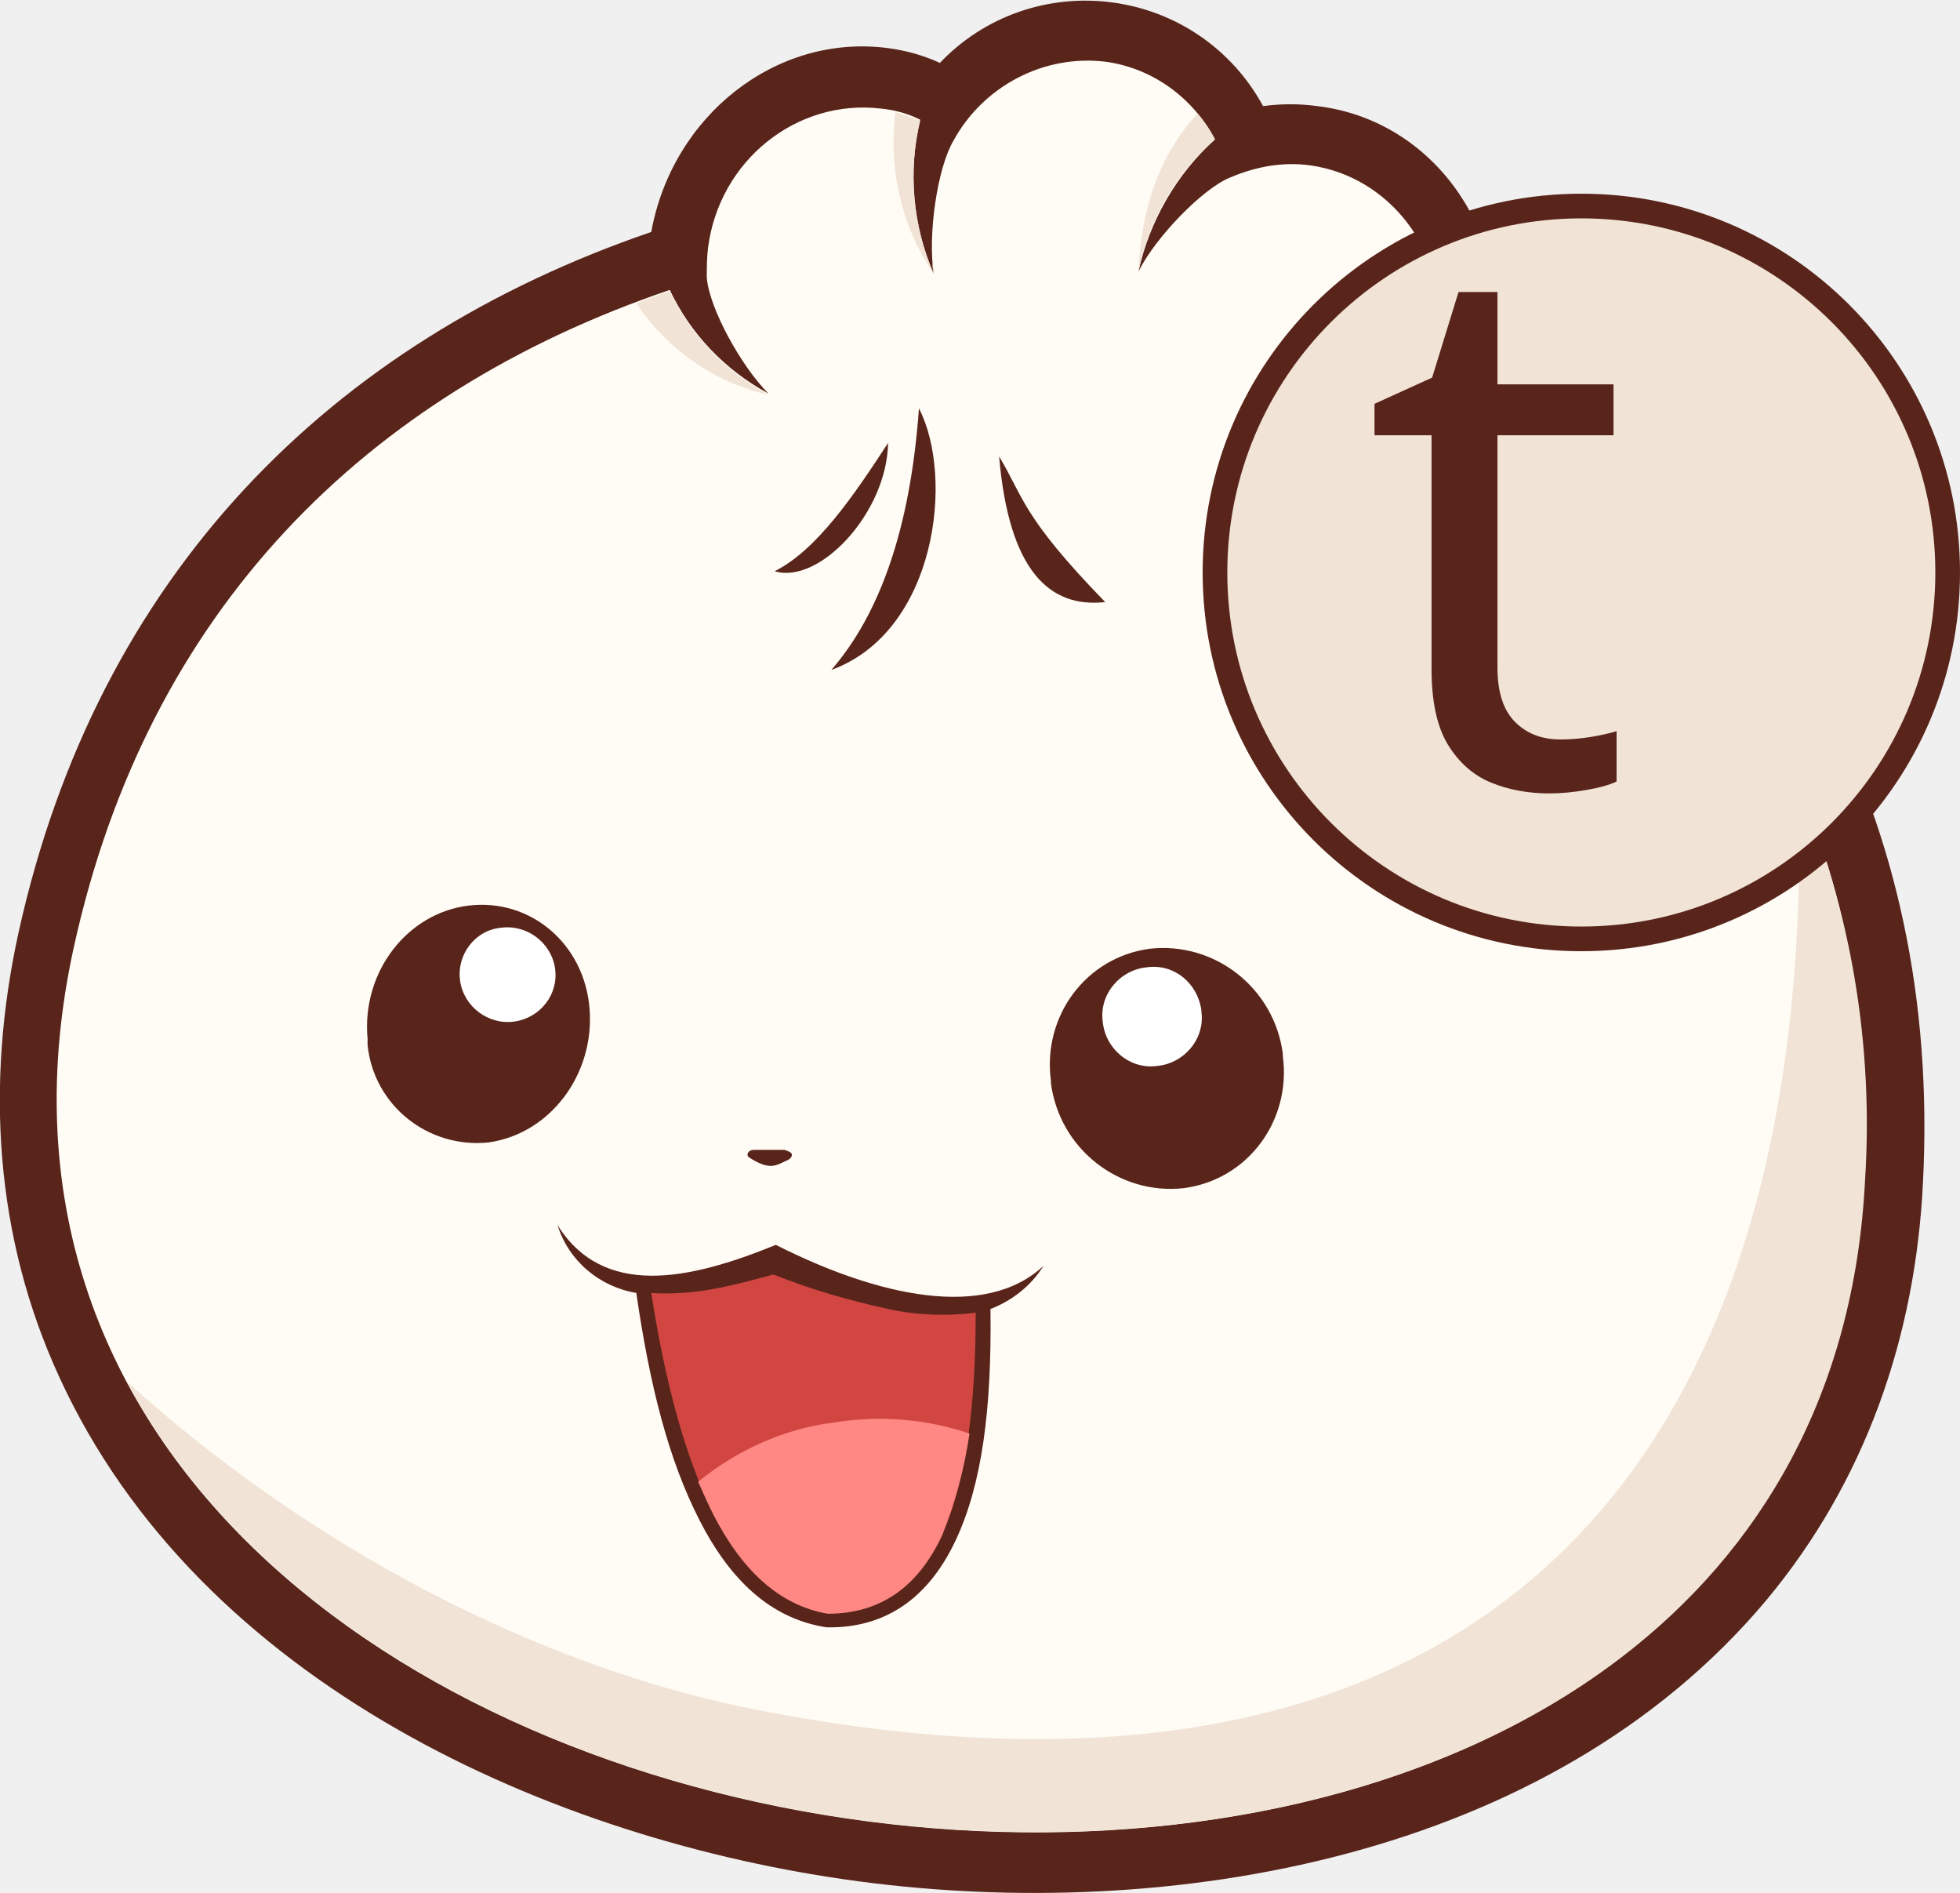
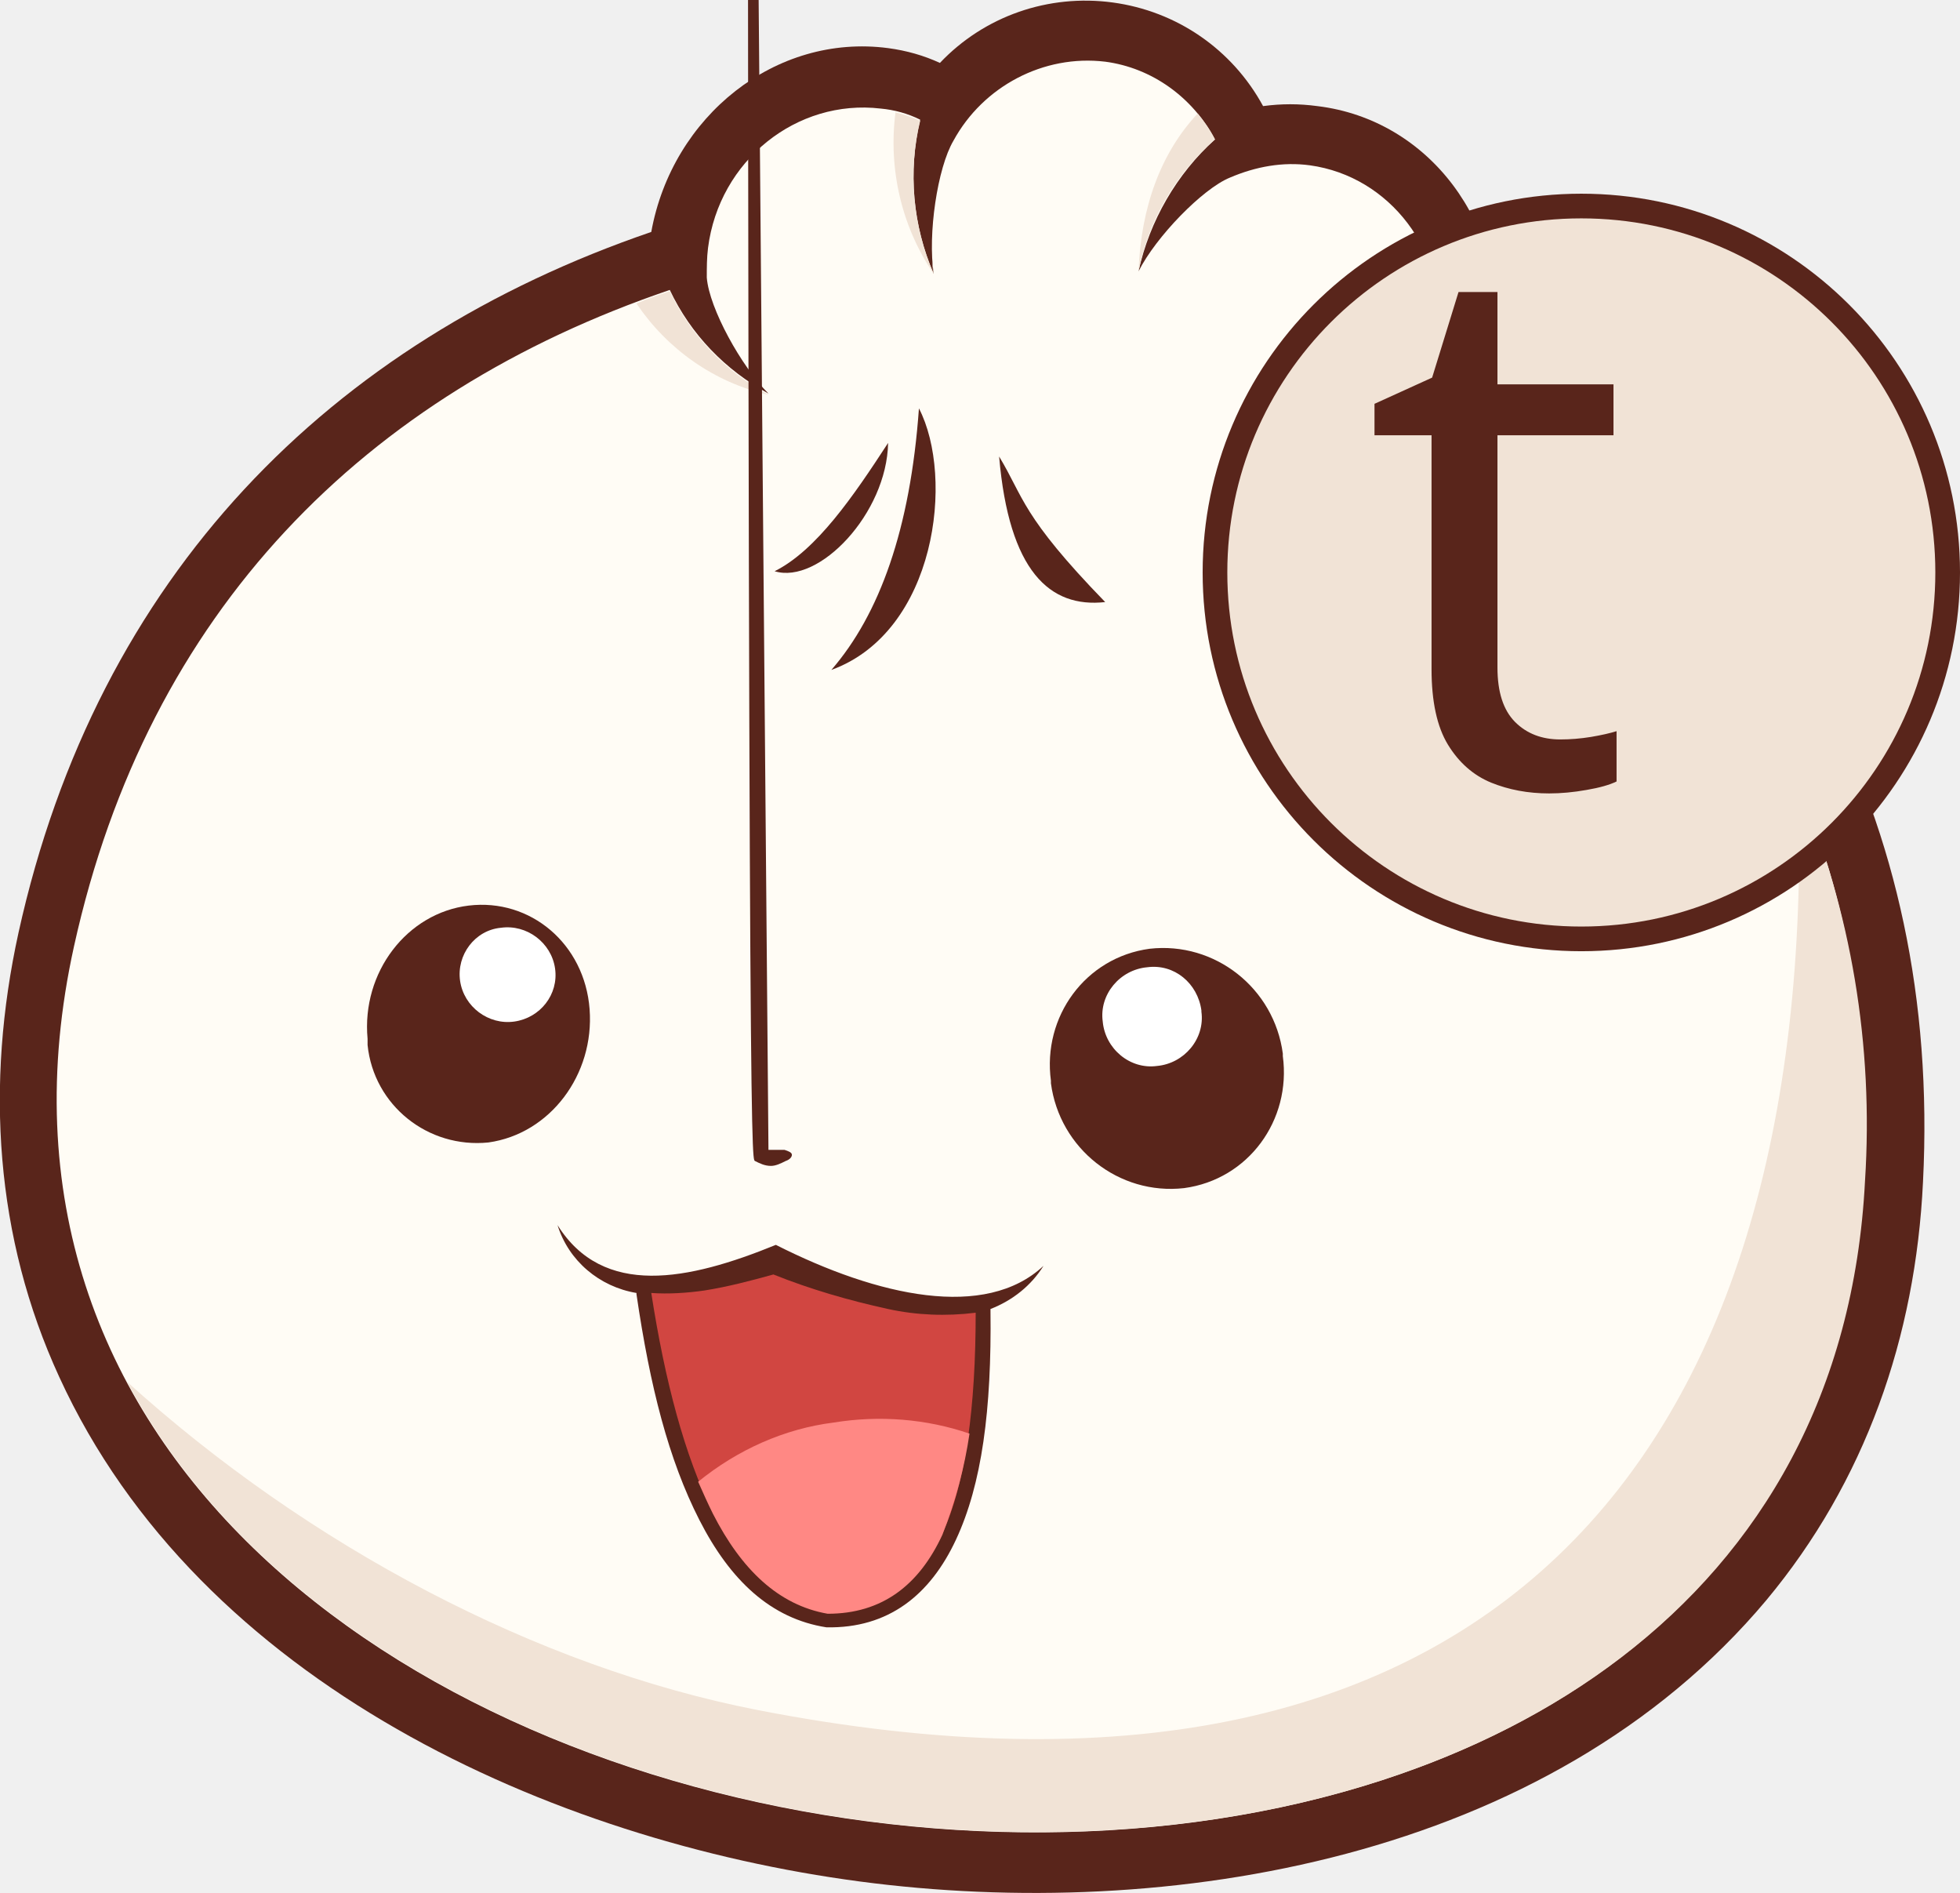
<svg xmlns="http://www.w3.org/2000/svg" version="1.1" id="Layer_1" x="0px" y="0px" viewBox="0 0 158.9 153.4" style="enable-background:new 0 0 158.9 153.4;" xml:space="preserve">
  <style type="text/css">
	.st0{fill-rule:evenodd;clip-rule:evenodd;fill:#59251B;}
	.st1{fill-rule:evenodd;clip-rule:evenodd;fill:#FFFCF5;}
	.st2{fill-rule:evenodd;clip-rule:evenodd;fill:#F1E3D6;}
	.st3{fill-rule:evenodd;clip-rule:evenodd;fill:#FFFFFF;}
	.st4{fill-rule:evenodd;clip-rule:evenodd;fill:#D14641;}
	.st5{fill-rule:evenodd;clip-rule:evenodd;fill:#FF8884;}
	.st6{fill:#F1E3D6;stroke:#59251B;stroke-width:2;stroke-miterlimit:10;}
	.st7{fill:#59251B;}
	.st8{font-family:'KaushanScript-Regular';}
	.st9{font-size:60.74px;}
</style>
  <g id="Layer_2_1_">
    <g id="Layer_1-2">
      <g id="Layer_2-2">
        <g id="File_3">
          <g id="Facing_Left">
            <path class="st0" d="M121.3,27.8c22.8,15.2,36.1,38.4,34.6,68c-0.6,12.6-4.7,24.3-12.7,33.9c-17.7,21.1-48.6,26.1-73.5,22.8       s-53.5-16-64.9-40.9c-5.2-11.3-6-23.7-3.3-36c6.4-29,25.3-47.9,51.3-56.8C54.5,9.4,62.9,2.7,72,3.9c1.5,0.2,2.9,0.6,4.2,1.2       c3.6-3.8,8.8-5.6,14-4.9c5.2,0.7,9.7,3.8,12.2,8.4c1.5-0.2,2.9-0.2,4.4,0C115.9,9.7,122.2,18.2,121.3,27.8z" />
            <path class="st1" d="M116.1,30.3L116.1,30.3c-1.8-1.6-6.8-3.1-9.8-3c3.4-1.2,7-1.2,10.4-0.1c0.6-6.8-4-12.9-10.5-13.8       c-2.2-0.3-4.4,0.1-6.5,1c-2.2,0.9-6,4.8-7.4,7.6c0.9-4.1,3.1-7.9,6.2-10.7c-1.8-3.4-5.1-5.8-8.9-6.3c-5-0.6-9.9,2-12.3,6.4       c-1.3,2.2-2.1,7.6-1.6,10.8c-1.7-3.9-2.1-8.3-1.1-12.5c-1-0.5-2.1-0.8-3.2-0.9C64.6,8,58.3,13,57.4,20.1       c-0.1,0.8-0.1,1.6-0.1,2.4c0.2,2.5,2.8,7.2,5,9.4c-3.5-1.9-6.3-4.8-8-8.4C29.6,31.9,12,49.5,6,76.7       c-17.9,81,141,101.8,145.1,19C152.6,66.8,139.3,44.7,116.1,30.3z" />
            <path class="st2" d="M92.4,21.7L92.3,22L92.4,21.7z M92.3,22c0.2-5.2,1.8-9.6,4.8-12.8c0.5,0.6,1,1.3,1.4,2.1       C95.3,14.1,93.1,17.9,92.3,22L92.3,22z" />
            <path class="st2" d="M62.3,32c-3.5-1.9-6.3-4.8-8-8.4c-0.9,0.3-1.8,0.6-2.7,1C54.1,28.3,57.9,31,62.3,32z" />
            <path class="st2" d="M75.6,21.2c0,0.3,0,0.7,0.1,1L75.6,21.2z M75.7,22.2c-2.6-3.8-3.7-8.5-3.1-13.1c0.7,0.2,1.4,0.4,2,0.7       C73.6,13.9,74,18.3,75.7,22.2L75.7,22.2z" />
            <path class="st2" d="M106.2,27.3c3.4-1.2,7-1.2,10.4-0.1c0.1-1,0.1-1.9-0.1-2.9C112.9,24.2,109.3,25.2,106.2,27.3z" />
            <path class="st2" d="M10.3,112c26.5,49.7,137.4,52.7,140.9-16.3c0.7-10.9-1.1-21.9-5.4-32c1.6,55-25.4,86.4-84.4,74.9       C43.5,135.1,25,125.3,10.3,112z" />
            <path class="st0" d="M93.2,76.9c-5.2,0.7-8.7,5.5-8,10.7c0,0,0,0,0,0v0.2c0.7,5.3,5.5,9.1,10.8,8.5c5.2-0.7,8.7-5.5,8-10.7       c0-0.1,0-0.2,0-0.2C103.3,80.1,98.5,76.3,93.2,76.9z" />
            <path class="st3" d="M93,78.4c-2.2,0.2-3.9,2.2-3.6,4.4c0.2,2.2,2.2,3.9,4.4,3.6c2.2-0.2,3.9-2.2,3.6-4.4c0,0,0-0.1,0-0.1l0,0       C97.1,79.7,95.2,78.1,93,78.4z" />
-             <path class="st0" d="M62.3,93.2c0.4,0,0.8,0,1.3,0c0.3,0.1,0.6,0.2,0.6,0.4s-0.2,0.4-0.5,0.5c-0.4,0.2-0.8,0.4-1.2,0.4       c-0.5,0-0.9-0.2-1.3-0.4c-0.3-0.2-0.6-0.3-0.6-0.5s0.2-0.4,0.5-0.4C61.4,93.2,61.8,93.2,62.3,93.2z" />
+             <path class="st0" d="M62.3,93.2c0.4,0,0.8,0,1.3,0c0.3,0.1,0.6,0.2,0.6,0.4s-0.2,0.4-0.5,0.5c-0.4,0.2-0.8,0.4-1.2,0.4       c-0.5,0-0.9-0.2-1.3-0.4c-0.3-0.2-0.6-0.3-0.6-200ms0.2-0.4,0.5-0.4C61.4,93.2,61.8,93.2,62.3,93.2z" />
            <path class="st0" d="M38,73.4c5-0.6,9.4,3.1,9.8,8.4s-3.2,10.1-8.2,10.8c-4.9,0.5-9.3-3-9.8-7.9c0,0,0,0,0,0c0-0.2,0-0.4,0-0.5       C29.3,78.8,33,74,38,73.4z" />
            <path class="st3" d="M40.6,75.2c2.1-0.3,4.1,1.2,4.4,3.3c0.3,2.1-1.2,4-3.3,4.3l0,0c-2.1,0.3-4.1-1.2-4.4-3.3       C37,77.4,38.5,75.4,40.6,75.2C40.6,75.2,40.6,75.2,40.6,75.2L40.6,75.2z" />
            <path class="st0" d="M45.2,99.3c3.7,5.9,10.6,4.5,17.7,1.6c8.3,4.2,17,6.1,21.7,1.7c-1,1.6-2.5,2.8-4.3,3.5v0.1       c0.1,8.1-0.7,14.1-2.8,18.6c-2.1,4.5-5.5,7.2-10.5,7.1l0,0c-4.5-0.7-7.8-3.8-10.3-8.7s-4-10.8-5.1-18.3v-0.1       C48.6,104.3,46.1,102.2,45.2,99.3z" />
            <path class="st4" d="M52.8,104.8c1.1,7.1,2.7,13.2,5,17.8s5.3,7.4,9.3,8.1c4.4,0,7.4-2.3,9.3-6.4s2.7-10.3,2.7-17.9       c-2.4,0.3-4.8,0.2-7.1-0.3c-3.2-0.7-6.3-1.6-9.3-2.8c-1.8,0.5-3.7,1-5.6,1.3C55.7,104.8,54.2,104.9,52.8,104.8z" />
            <path class="st5" d="M78.6,116.2c-3.5-1.2-7.3-1.5-11-0.9c-4,0.5-7.8,2.2-11,4.8c0.4,0.9,0.8,1.8,1.2,2.6       c2.3,4.5,5.3,7.4,9.3,8.1c4.4,0,7.4-2.3,9.3-6.4C77.5,121.6,78.2,118.9,78.6,116.2z" />
            <path class="st0" d="M67.4,54.3c8.5-3.1,10-15.6,7.1-21.2C73.8,42.9,71.3,49.8,67.4,54.3z" />
            <path class="st0" d="M81,37c0.8,9.3,4.1,12.3,8.6,11.8C82.8,41.8,83,40.3,81,37z" />
            <path class="st0" d="M72,35.9c-0.1,5.7-5.6,11.5-9.2,10.4C66.2,44.6,69.2,40.2,72,35.9z" />
          </g>
          <circle class="st6" cx="128.2" cy="46.4" r="29.7" />
        </g>
      </g>
    </g>
  </g>
  <text transform="matrix(1 0 0 1 110.4638 63.7)" class="st7 st8 st9">t</text>
</svg>
